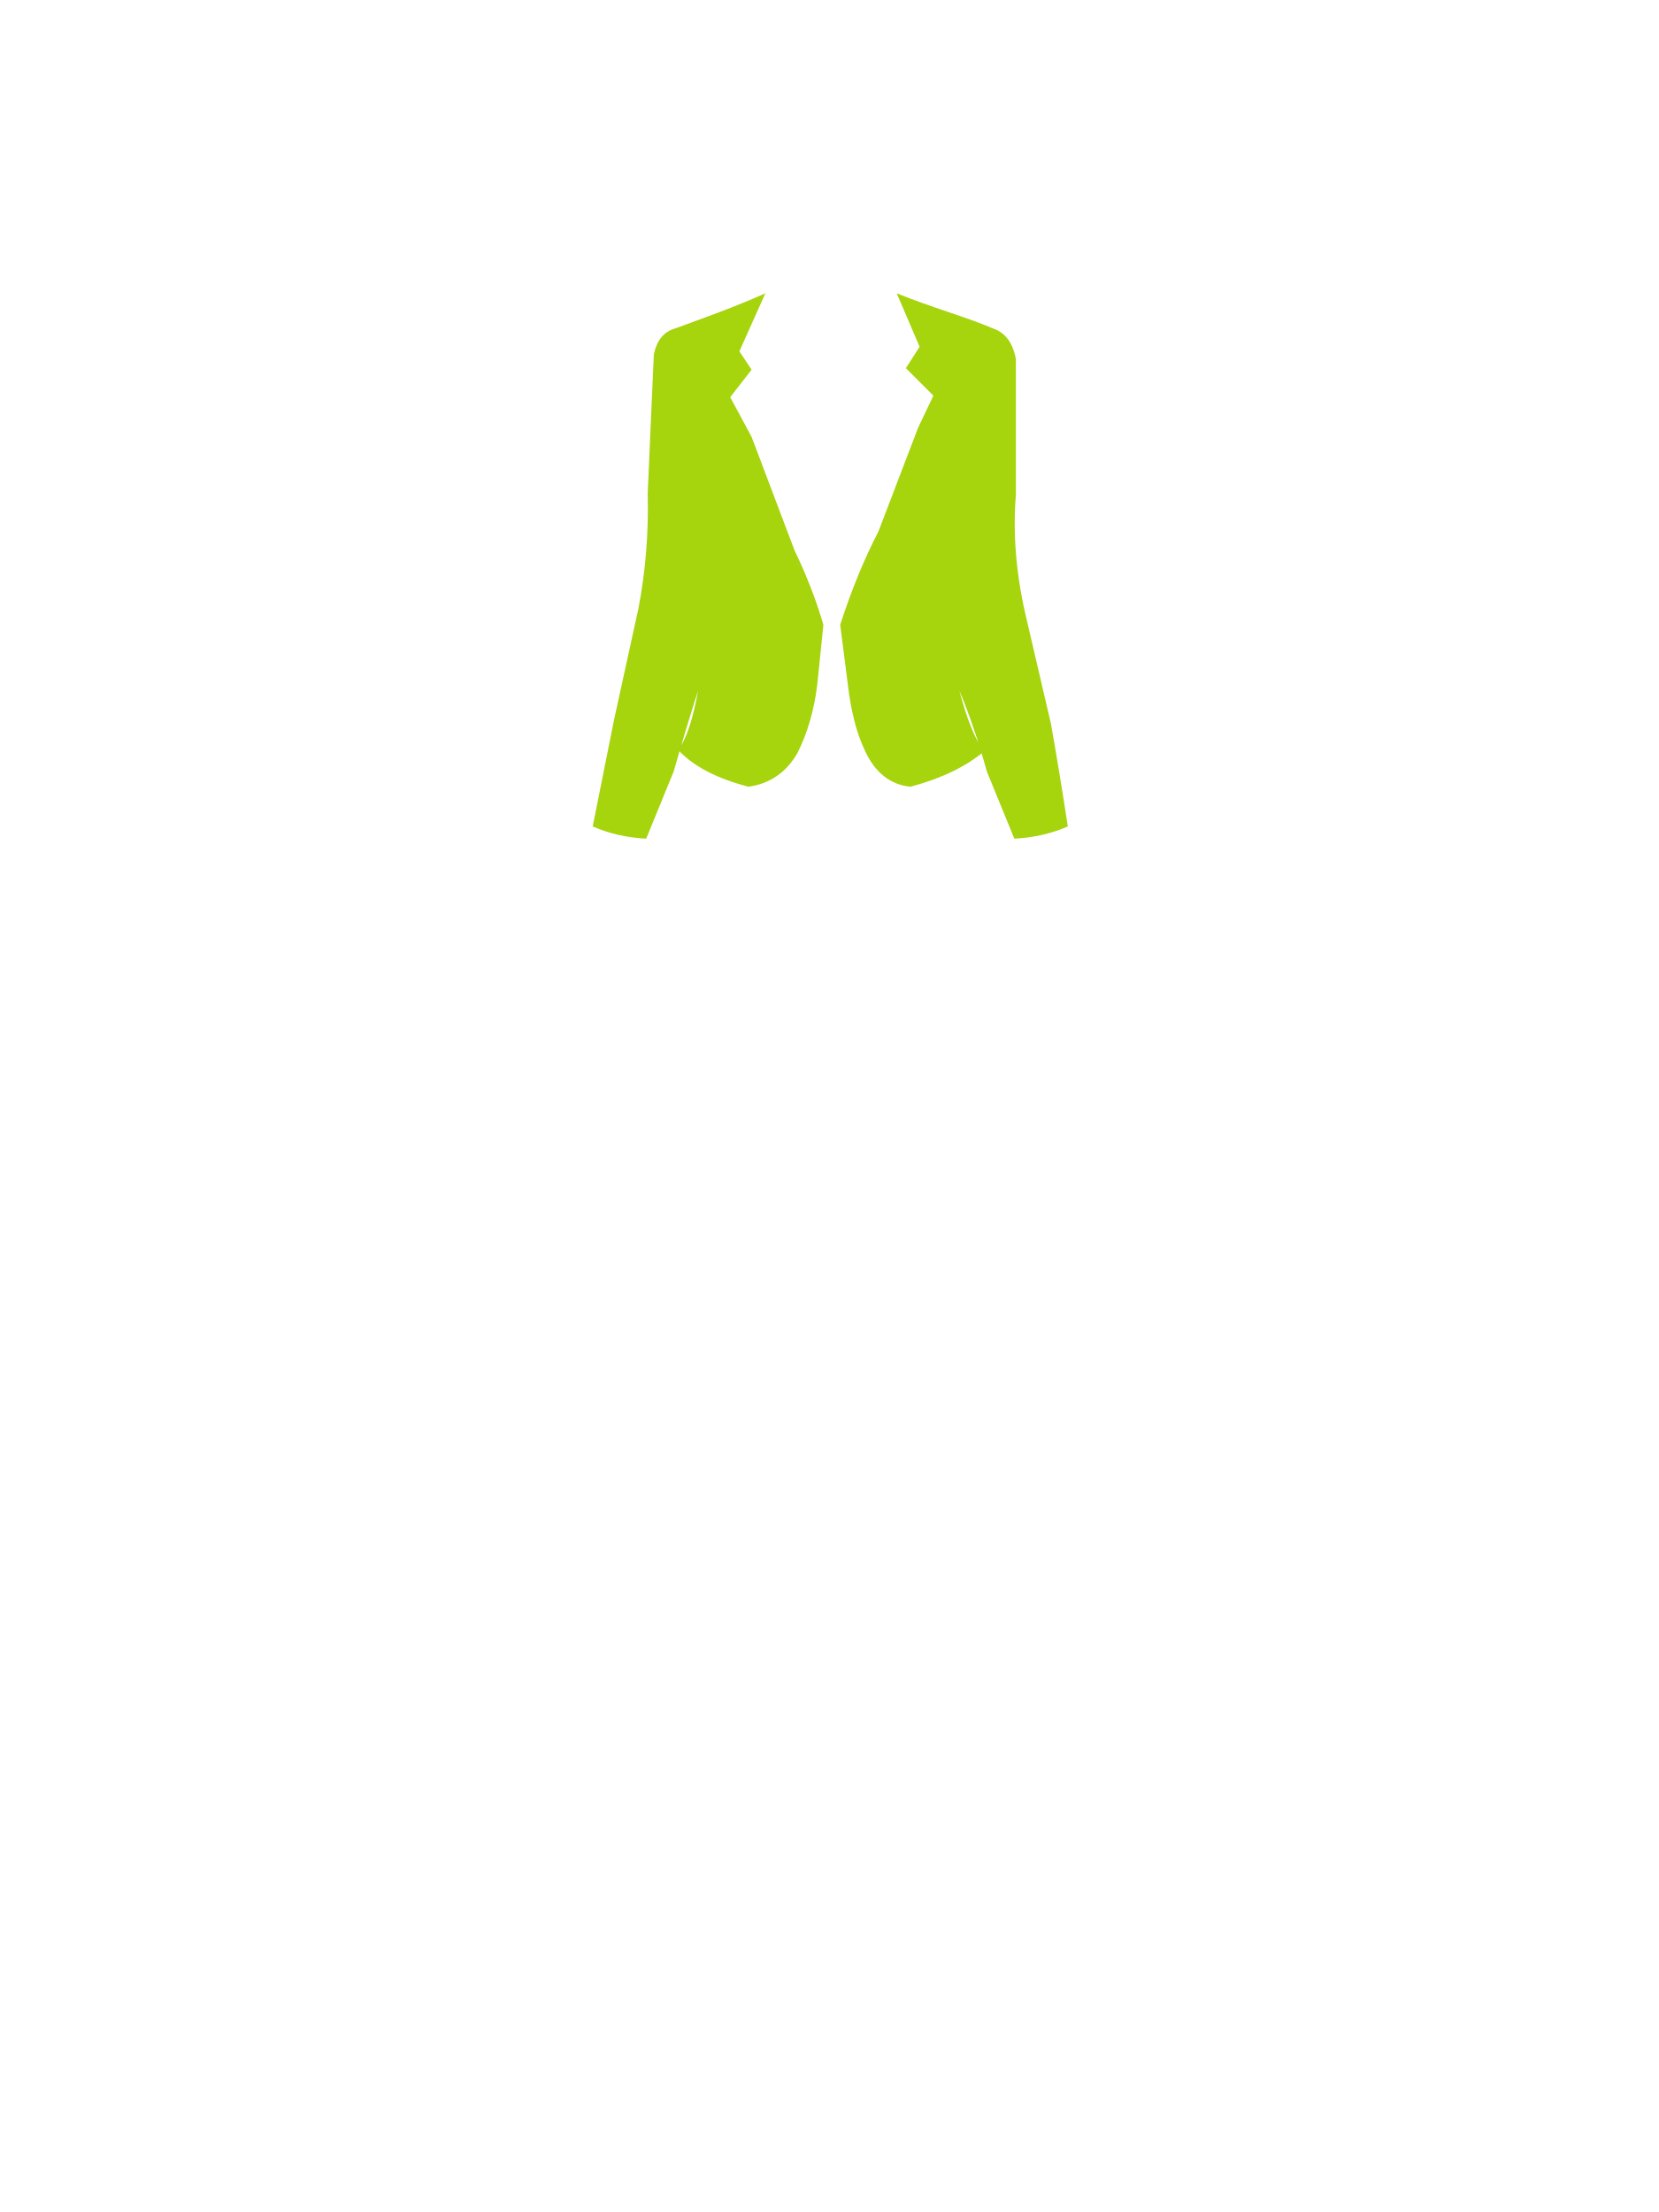
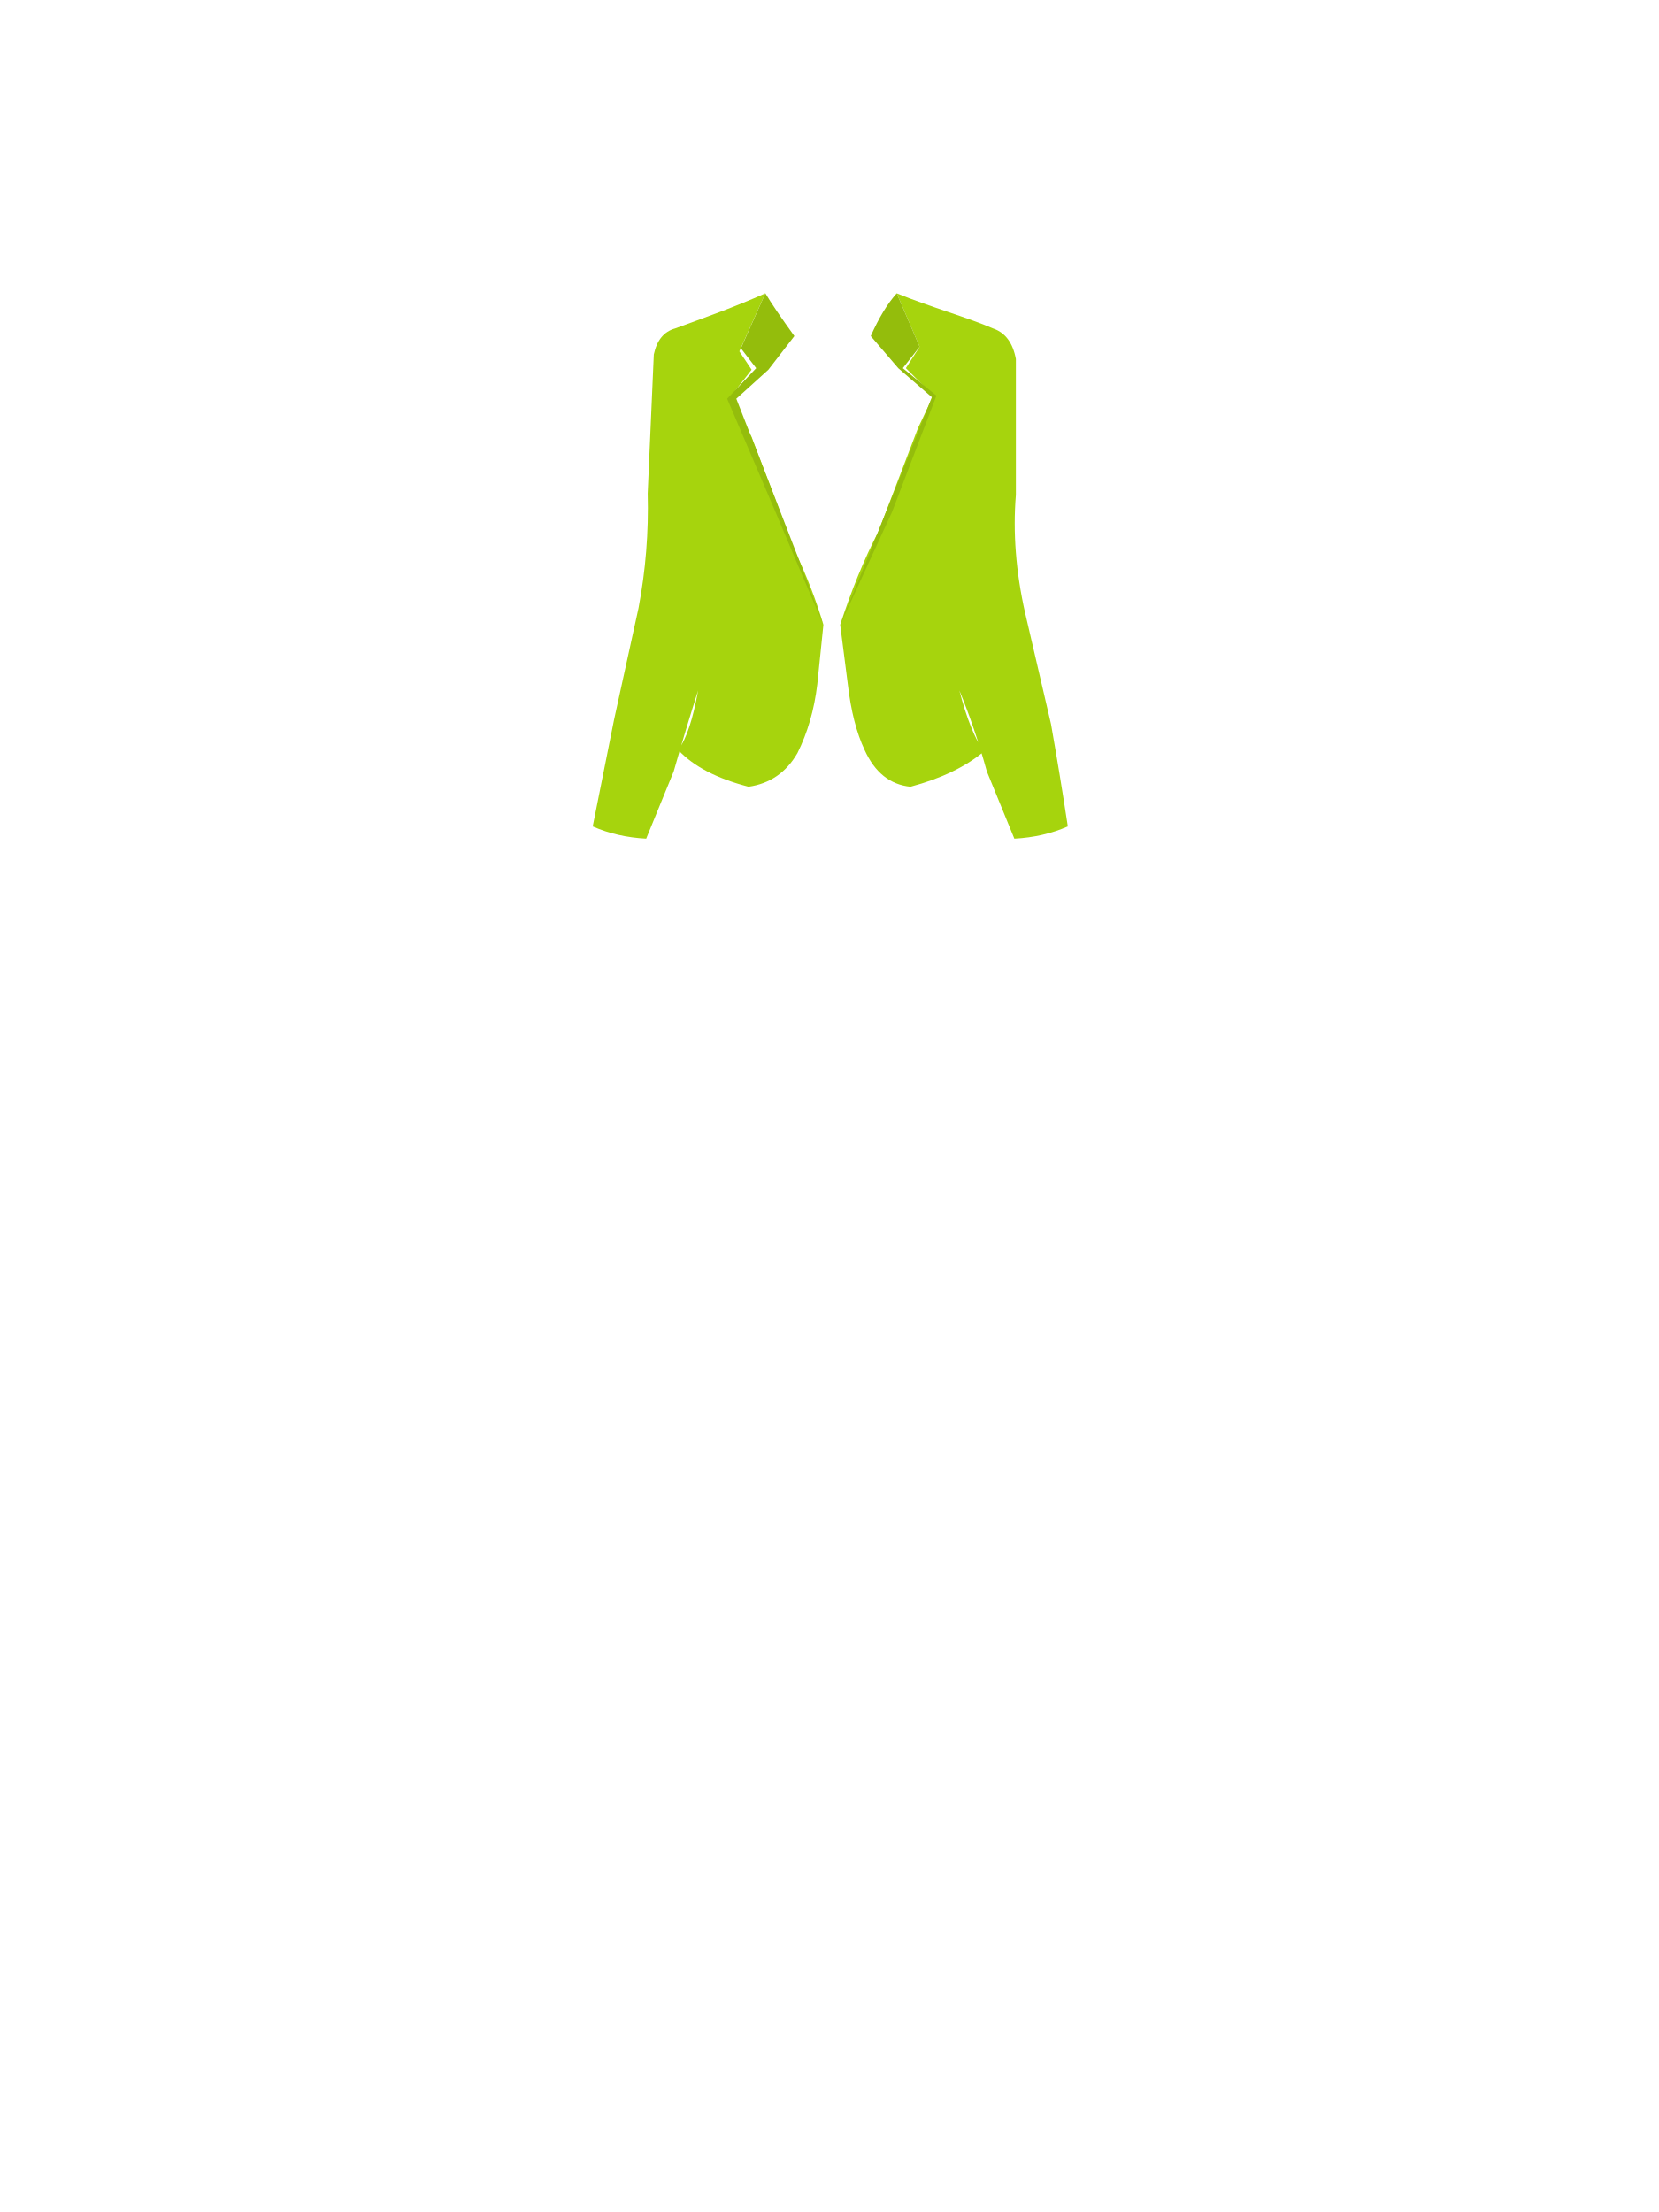
- <svg xmlns="http://www.w3.org/2000/svg" width="1086" height="1448" viewBox="0 0 1086 1448">
-   <path fill="#a6d40d" d="M501 192  C481 201 461 208 442 215  Q431 218 428 232  L424 323 Q425 361 418 398  L402 471 Q394 511 388 541  Q404 548 423 549  L441 505 Q449 477 457 452  Q452 480 444 491  Q459 507 490 515  Q511 512 522 493  Q532 473 535 448  L539 409  Q532 385 520 360  L492 286  L478 260  L492 242 L484 230 L501 192 Z" />
-   <path fill="#a6d40d" d="M587 192  C609 201 634 208 650 215  Q662 219 665 235  L665 324 Q662 361 671 401  L688 474 Q694 508 699 541  Q683 548 664 549  L646 505 Q638 476 628 452  Q635 479 644 492  Q626 507 596 515  Q576 513 566 491  Q558 474 555 448  L550 409 Q561 375 575 348  L601 280 L611 259 L593 241 L602 227 L587 192 Z" />
+ <svg xmlns="http://www.w3.org/2000/svg" viewBox="0 0 1086 1448" width="1086" height="1448">
+   <g fill="#a6d40d">
+     <path d="M501 192  C481 201 461 208 442 215  Q431 218 428 232  L424 323 Q425 361 418 398  L402 471 Q394 511 388 541  Q404 548 423 549  L441 505 Q449 477 457 452  Q452 480 444 491  Q459 507 490 515  Q511 512 522 493  Q532 473 535 448  L539 409  Q532 385 520 360  L492 286  L478 260  L492 242 L484 230 L501 192 Z" />
+     <path d="M587 192  C609 201 634 208 650 215  Q662 219 665 235  L665 324 Q662 361 671 401  L688 474 Q694 508 699 541  Q683 548 664 549  L646 505 Q638 476 628 452  Q635 479 644 492  Q626 507 596 515  Q576 513 566 491  Q558 474 555 448  L550 409 Q561 375 575 348  L601 280 L611 259 L593 241 L602 227 L587 192 Z" />
+   </g>
+   <g fill="#94bd0c">
+     <path d="M501 192  Q507 202 520 220  L503 242  L482 261  Q504 317 524 369  L539 409  Q518 360 508 336  L476 261  L495 241  L485 228 Z" />
+     <path d="M587 192  Q578 202 570 220  L588 241  L610 260  Q587 318 566 370  L550 409  Q573 359 584 335  L613 259  L591 241  L602 227 Z" />
+   </g>
</svg>
